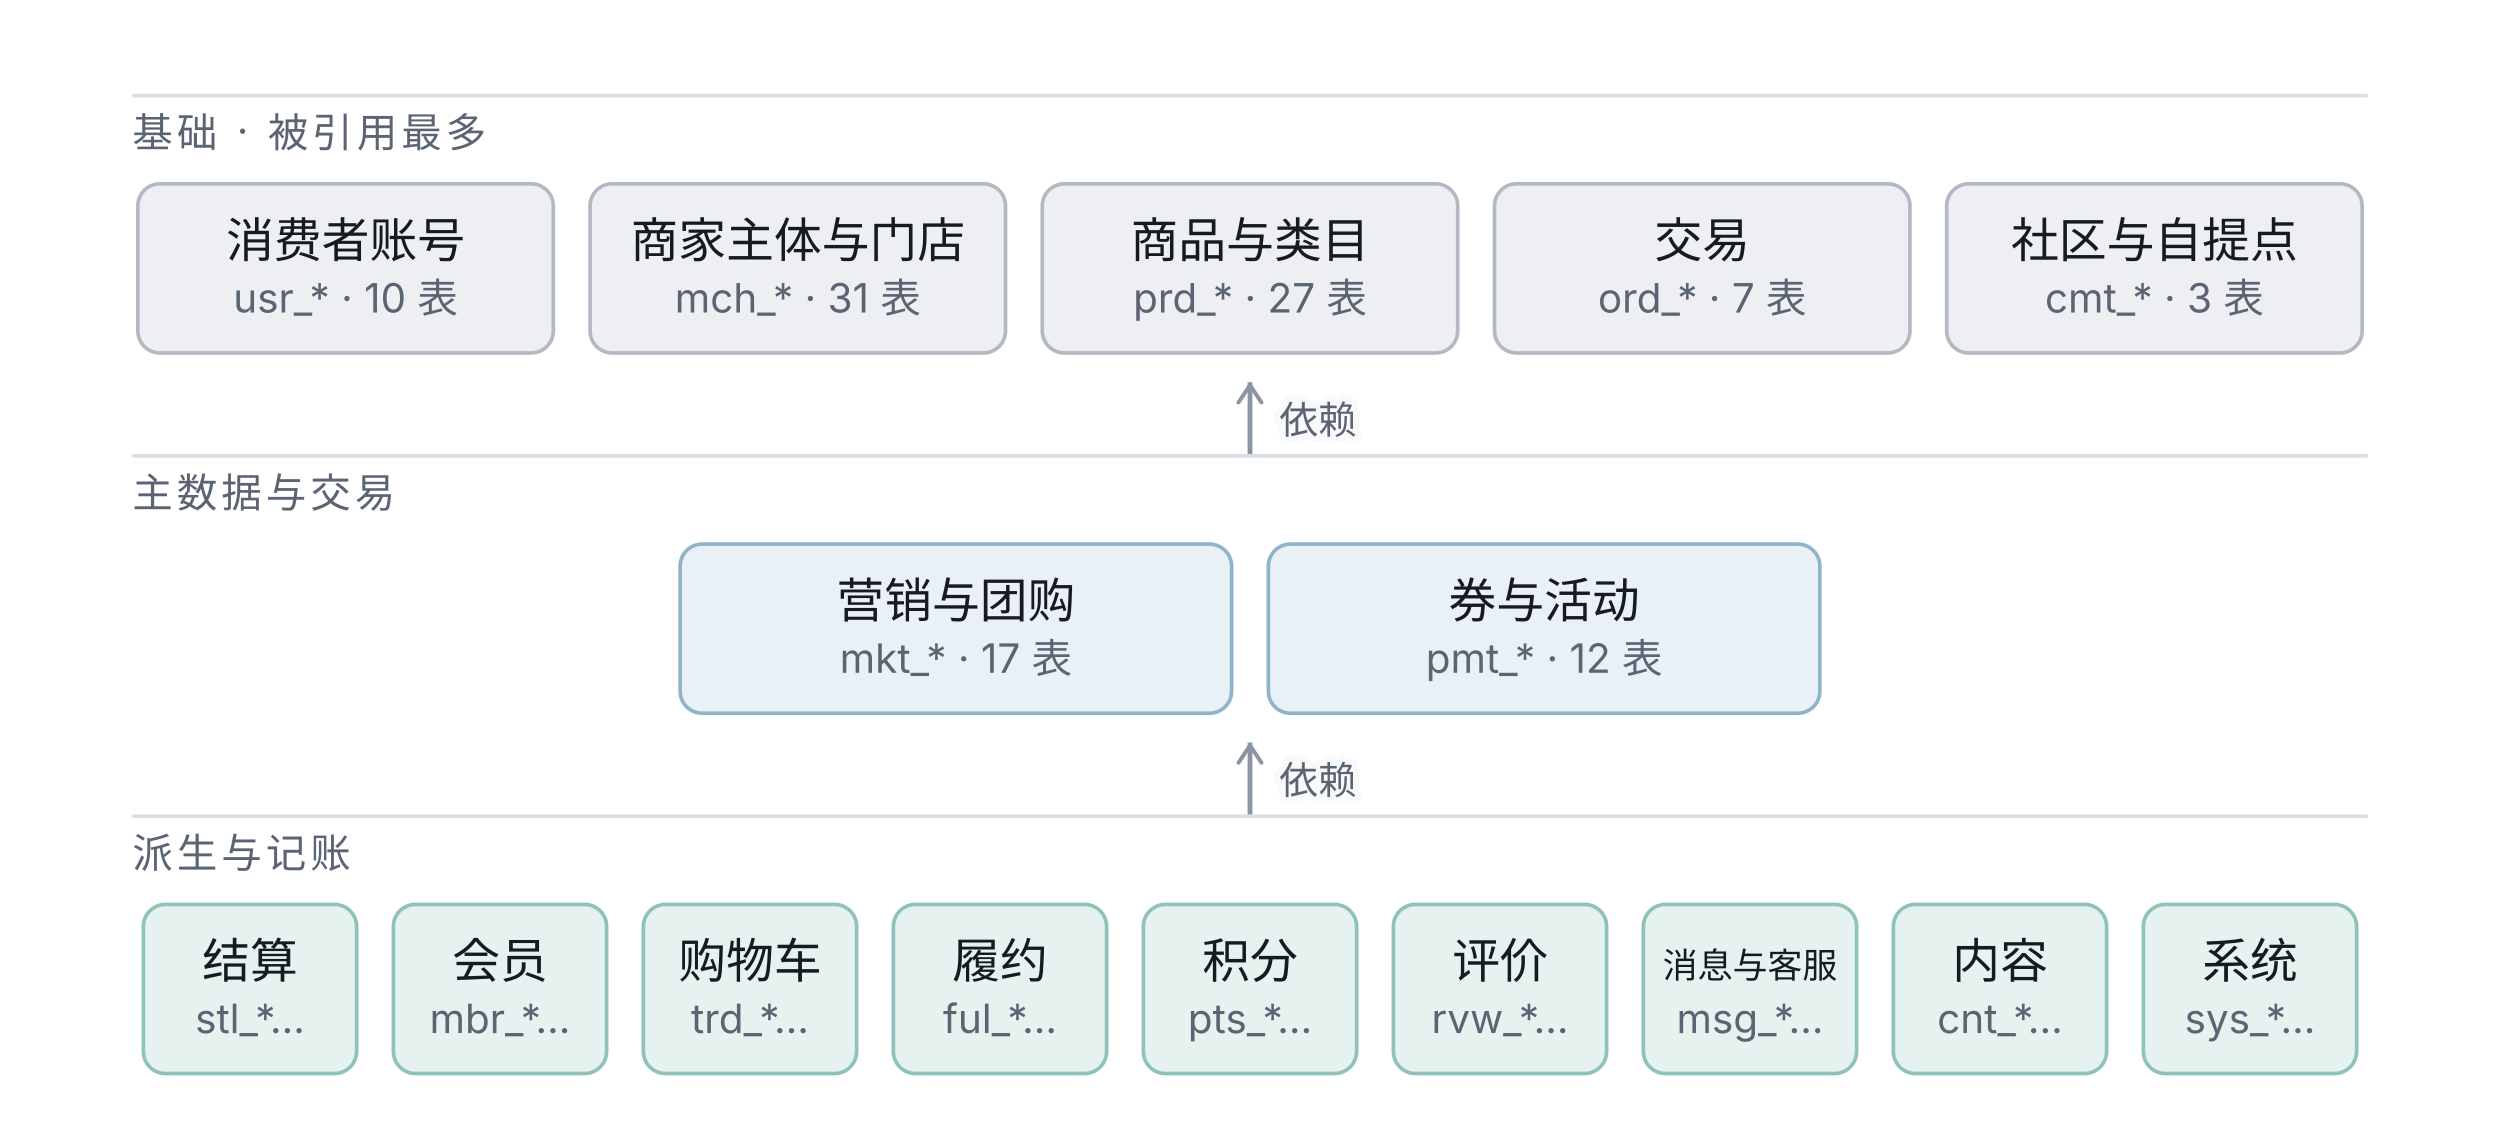
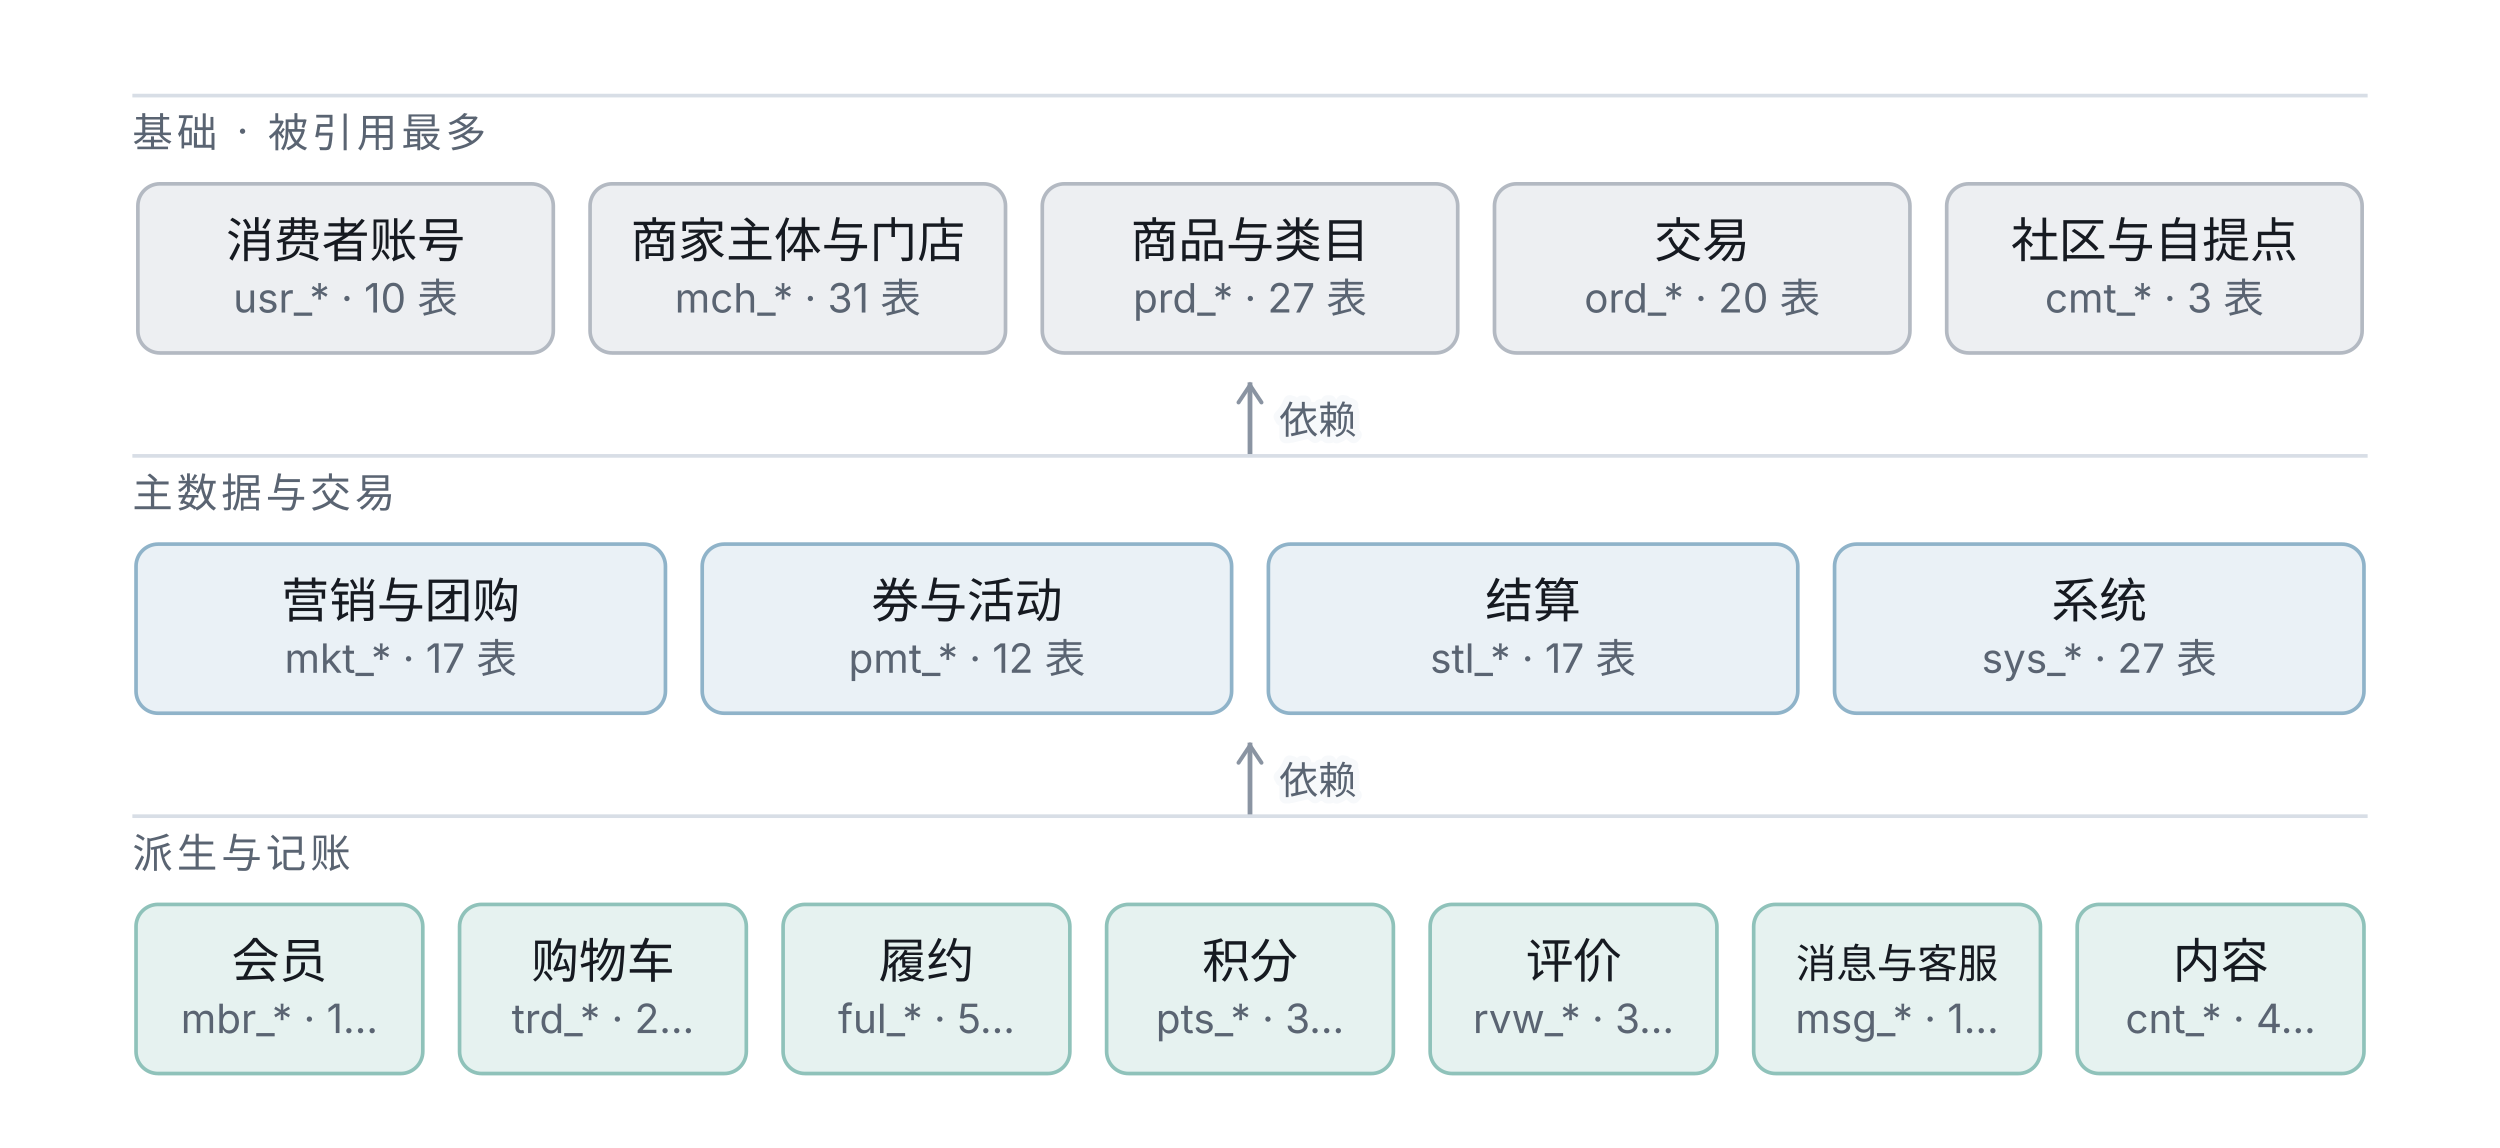
<svg xmlns="http://www.w3.org/2000/svg" width="680" height="312" viewBox="0 0 680 312" role="img" font-family="system-ui,-apple-system,'PingFang SC',sans-serif">
  <defs>
    <marker id="a" viewBox="0 0 10 10" refX="9" refY="5" markerWidth="6" markerHeight="6" orient="auto-start-reverse">
      <path d="M2 1L8 5L2 9" fill="none" stroke="#8A94A2" stroke-width="1.4" stroke-linecap="round" />
    </marker>
    <style>.n{font-weight:500;fill:#161A21}.s{font-size:11px;fill:#5A6472}
.l{font-size:10.5px;fill:#5A6472;paint-order:stroke;stroke:#F7F9FB;stroke-width:3.5;stroke-linejoin:round}.b{font-size:11px;fill:#5A6472;letter-spacing:.1em}
.ar{stroke:#8A94A2;stroke-width:1.3;fill:none}</style>
  </defs>
  <line x1="36" y1="26" x2="644" y2="26" stroke="#D8DEE6" />
  <text class="b" x="36" y="40">基础 · 被引用最多</text>
  <rect x="37.5" y="50" width="113" height="46" rx="6" fill="#EDEFF2" stroke="#B3B9C2" />
  <text class="n" x="94" y="70" text-anchor="middle" font-size="13">消费者账号</text>
  <text class="s" x="94" y="85" text-anchor="middle">usr_* · 10 表</text>
  <rect x="160.5" y="50" width="113" height="46" rx="6" fill="#EDEFF2" stroke="#B3B9C2" />
  <text class="n" x="217" y="70" text-anchor="middle" font-size="13">商家主体与门店</text>
  <text class="s" x="217" y="85" text-anchor="middle">mch_* · 31 表</text>
  <rect x="283.5" y="50" width="113" height="46" rx="6" fill="#EDEFF2" stroke="#B3B9C2" />
  <text class="n" x="340" y="70" text-anchor="middle" font-size="13">商品与类目</text>
  <text class="s" x="340" y="85" text-anchor="middle">prd_* · 27 表</text>
  <rect x="406.5" y="50" width="113" height="46" rx="6" fill="#EDEFF2" stroke="#B3B9C2" />
  <text class="n" x="463" y="70" text-anchor="middle" font-size="13">交易</text>
-   <text class="s" x="463" y="85" text-anchor="middle">ord_* · 7 表</text>
+   <text class="s" x="463" y="85" text-anchor="middle">ord_* · 20 表</text>
  <rect x="529.5" y="50" width="113" height="46" rx="6" fill="#EDEFF2" stroke="#B3B9C2" />
  <text class="n" x="586" y="70" text-anchor="middle" font-size="13">社区与自提点</text>
  <text class="s" x="586" y="85" text-anchor="middle">cmt_* · 3 表</text>
  <line class="ar" x1="340" y1="124" x2="340" y2="104" marker-end="url(#a)" />
  <text class="l" x="348" y="118">依赖</text>
  <line x1="36" y1="124" x2="644" y2="124" stroke="#D8DEE6" />
  <text class="b" x="36" y="138">主数据与交易</text>
-   <rect x="185" y="148" width="150" height="46" rx="6" fill="#EAF1F6" stroke="#8FB3C9" />
-   <text class="n" x="260" y="168" text-anchor="middle" font-size="13">营销与团购</text>
-   <text class="s" x="260" y="183" text-anchor="middle">mkt_* · 17 表</text>
-   <rect x="345" y="148" width="150" height="46" rx="6" fill="#EAF1F6" stroke="#8FB3C9" />
-   <text class="n" x="420" y="168" text-anchor="middle" font-size="13">券与活动</text>
-   <text class="s" x="420" y="183" text-anchor="middle">pmt_* · 12 表</text>
+   <rect x="37" y="148" width="144" height="46" rx="6" fill="#EAF1F6" stroke="#8FB3C9" />
+   <text class="n" x="109" y="168" text-anchor="middle" font-size="13">营销与团购</text>
+   <text class="s" x="109" y="183" text-anchor="middle">mkt_* · 17 表</text>
+   <rect x="191" y="148" width="144" height="46" rx="6" fill="#EAF1F6" stroke="#8FB3C9" />
+   <text class="n" x="263" y="168" text-anchor="middle" font-size="13">券与活动</text>
+   <text class="s" x="263" y="183" text-anchor="middle">pmt_* · 12 表</text>
+   <rect x="345" y="148" width="144" height="46" rx="6" fill="#EAF1F6" stroke="#8FB3C9" />
+   <text class="n" x="417" y="168" text-anchor="middle" font-size="13">结算</text>
+   <text class="s" x="417" y="183" text-anchor="middle">stl_* · 17 表</text>
+   <rect x="499" y="148" width="144" height="46" rx="6" fill="#EAF1F6" stroke="#8FB3C9" />
+   <text class="n" x="571" y="168" text-anchor="middle" font-size="13">系统</text>
+   <text class="s" x="571" y="183" text-anchor="middle">sys_* · 27 表</text>
  <line class="ar" x1="340" y1="222" x2="340" y2="202" marker-end="url(#a)" />
  <text class="l" x="348" y="216">依赖</text>
  <line x1="36" y1="222" x2="644" y2="222" stroke="#D8DEE6" />
  <text class="b" x="36" y="236">派生与记账</text>
-   <rect x="39" y="246" width="58" height="46" rx="6" fill="#E6F2F0" stroke="#8FC2BA" />
-   <text class="n" x="68" y="266" text-anchor="middle" font-size="13">结算</text>
-   <text class="s" x="68" y="281" text-anchor="middle">stl_*…</text>
-   <rect x="107" y="246" width="58" height="46" rx="6" fill="#E6F2F0" stroke="#8FC2BA" />
-   <text class="n" x="136" y="266" text-anchor="middle" font-size="13">会员</text>
-   <text class="s" x="136" y="281" text-anchor="middle">mbr_*…</text>
-   <rect x="175" y="246" width="58" height="46" rx="6" fill="#E6F2F0" stroke="#8FC2BA" />
-   <text class="n" x="204" y="266" text-anchor="middle" font-size="13">购物车</text>
-   <text class="s" x="204" y="281" text-anchor="middle">trd_*…</text>
-   <rect x="243" y="246" width="58" height="46" rx="6" fill="#E6F2F0" stroke="#8FC2BA" />
-   <text class="n" x="272" y="266" text-anchor="middle" font-size="13">履约</text>
-   <text class="s" x="272" y="281" text-anchor="middle">ful_*…</text>
-   <rect x="311" y="246" width="58" height="46" rx="6" fill="#E6F2F0" stroke="#8FC2BA" />
+   <rect x="37" y="246" width="78" height="46" rx="6" fill="#E6F2F0" stroke="#8FC2BA" />
+   <text class="n" x="76" y="266" text-anchor="middle" font-size="13">会员</text>
+   <text class="s" x="76" y="281" text-anchor="middle">mbr_* · 1…</text>
+   <rect x="125" y="246" width="78" height="46" rx="6" fill="#E6F2F0" stroke="#8FC2BA" />
+   <text class="n" x="164" y="266" text-anchor="middle" font-size="13">购物车</text>
+   <text class="s" x="164" y="281" text-anchor="middle">trd_* · 2…</text>
+   <rect x="213" y="246" width="78" height="46" rx="6" fill="#E6F2F0" stroke="#8FC2BA" />
+   <text class="n" x="252" y="266" text-anchor="middle" font-size="13">履约</text>
+   <text class="s" x="252" y="281" text-anchor="middle">ful_* · 5…</text>
+   <rect x="301" y="246" width="78" height="46" rx="6" fill="#E6F2F0" stroke="#8FC2BA" />
  <text class="n" x="340" y="266" text-anchor="middle" font-size="13">积分</text>
-   <text class="s" x="340" y="281" text-anchor="middle">pts_*…</text>
-   <rect x="379" y="246" width="58" height="46" rx="6" fill="#E6F2F0" stroke="#8FC2BA" />
-   <text class="n" x="408" y="266" text-anchor="middle" font-size="13">评价</text>
-   <text class="s" x="408" y="281" text-anchor="middle">rvw_*…</text>
-   <rect x="447" y="246" width="58" height="46" rx="6" fill="#E6F2F0" stroke="#8FC2BA" />
-   <text class="n" x="476" y="266" text-anchor="middle" font-size="9.5">消息与客服</text>
-   <text class="s" x="476" y="281" text-anchor="middle">msg_*…</text>
-   <rect x="515" y="246" width="58" height="46" rx="6" fill="#E6F2F0" stroke="#8FC2BA" />
-   <text class="n" x="544" y="266" text-anchor="middle" font-size="13">内容</text>
-   <text class="s" x="544" y="281" text-anchor="middle">cnt_*…</text>
-   <rect x="583" y="246" width="58" height="46" rx="6" fill="#E6F2F0" stroke="#8FC2BA" />
-   <text class="n" x="612" y="266" text-anchor="middle" font-size="13">系统</text>
-   <text class="s" x="612" y="281" text-anchor="middle">sys_*…</text>
+   <text class="s" x="340" y="281" text-anchor="middle">pts_* · 3…</text>
+   <rect x="389" y="246" width="78" height="46" rx="6" fill="#E6F2F0" stroke="#8FC2BA" />
+   <text class="n" x="428" y="266" text-anchor="middle" font-size="13">评价</text>
+   <text class="s" x="428" y="281" text-anchor="middle">rvw_* · 3…</text>
+   <rect x="477" y="246" width="78" height="46" rx="6" fill="#E6F2F0" stroke="#8FC2BA" />
+   <text class="n" x="516" y="266" text-anchor="middle" font-size="11">消息与客服</text>
+   <text class="s" x="516" y="281" text-anchor="middle">msg_* · 1…</text>
+   <rect x="565" y="246" width="78" height="46" rx="6" fill="#E6F2F0" stroke="#8FC2BA" />
+   <text class="n" x="604" y="266" text-anchor="middle" font-size="13">内容</text>
+   <text class="s" x="604" y="281" text-anchor="middle">cnt_* · 4…</text>
</svg>
